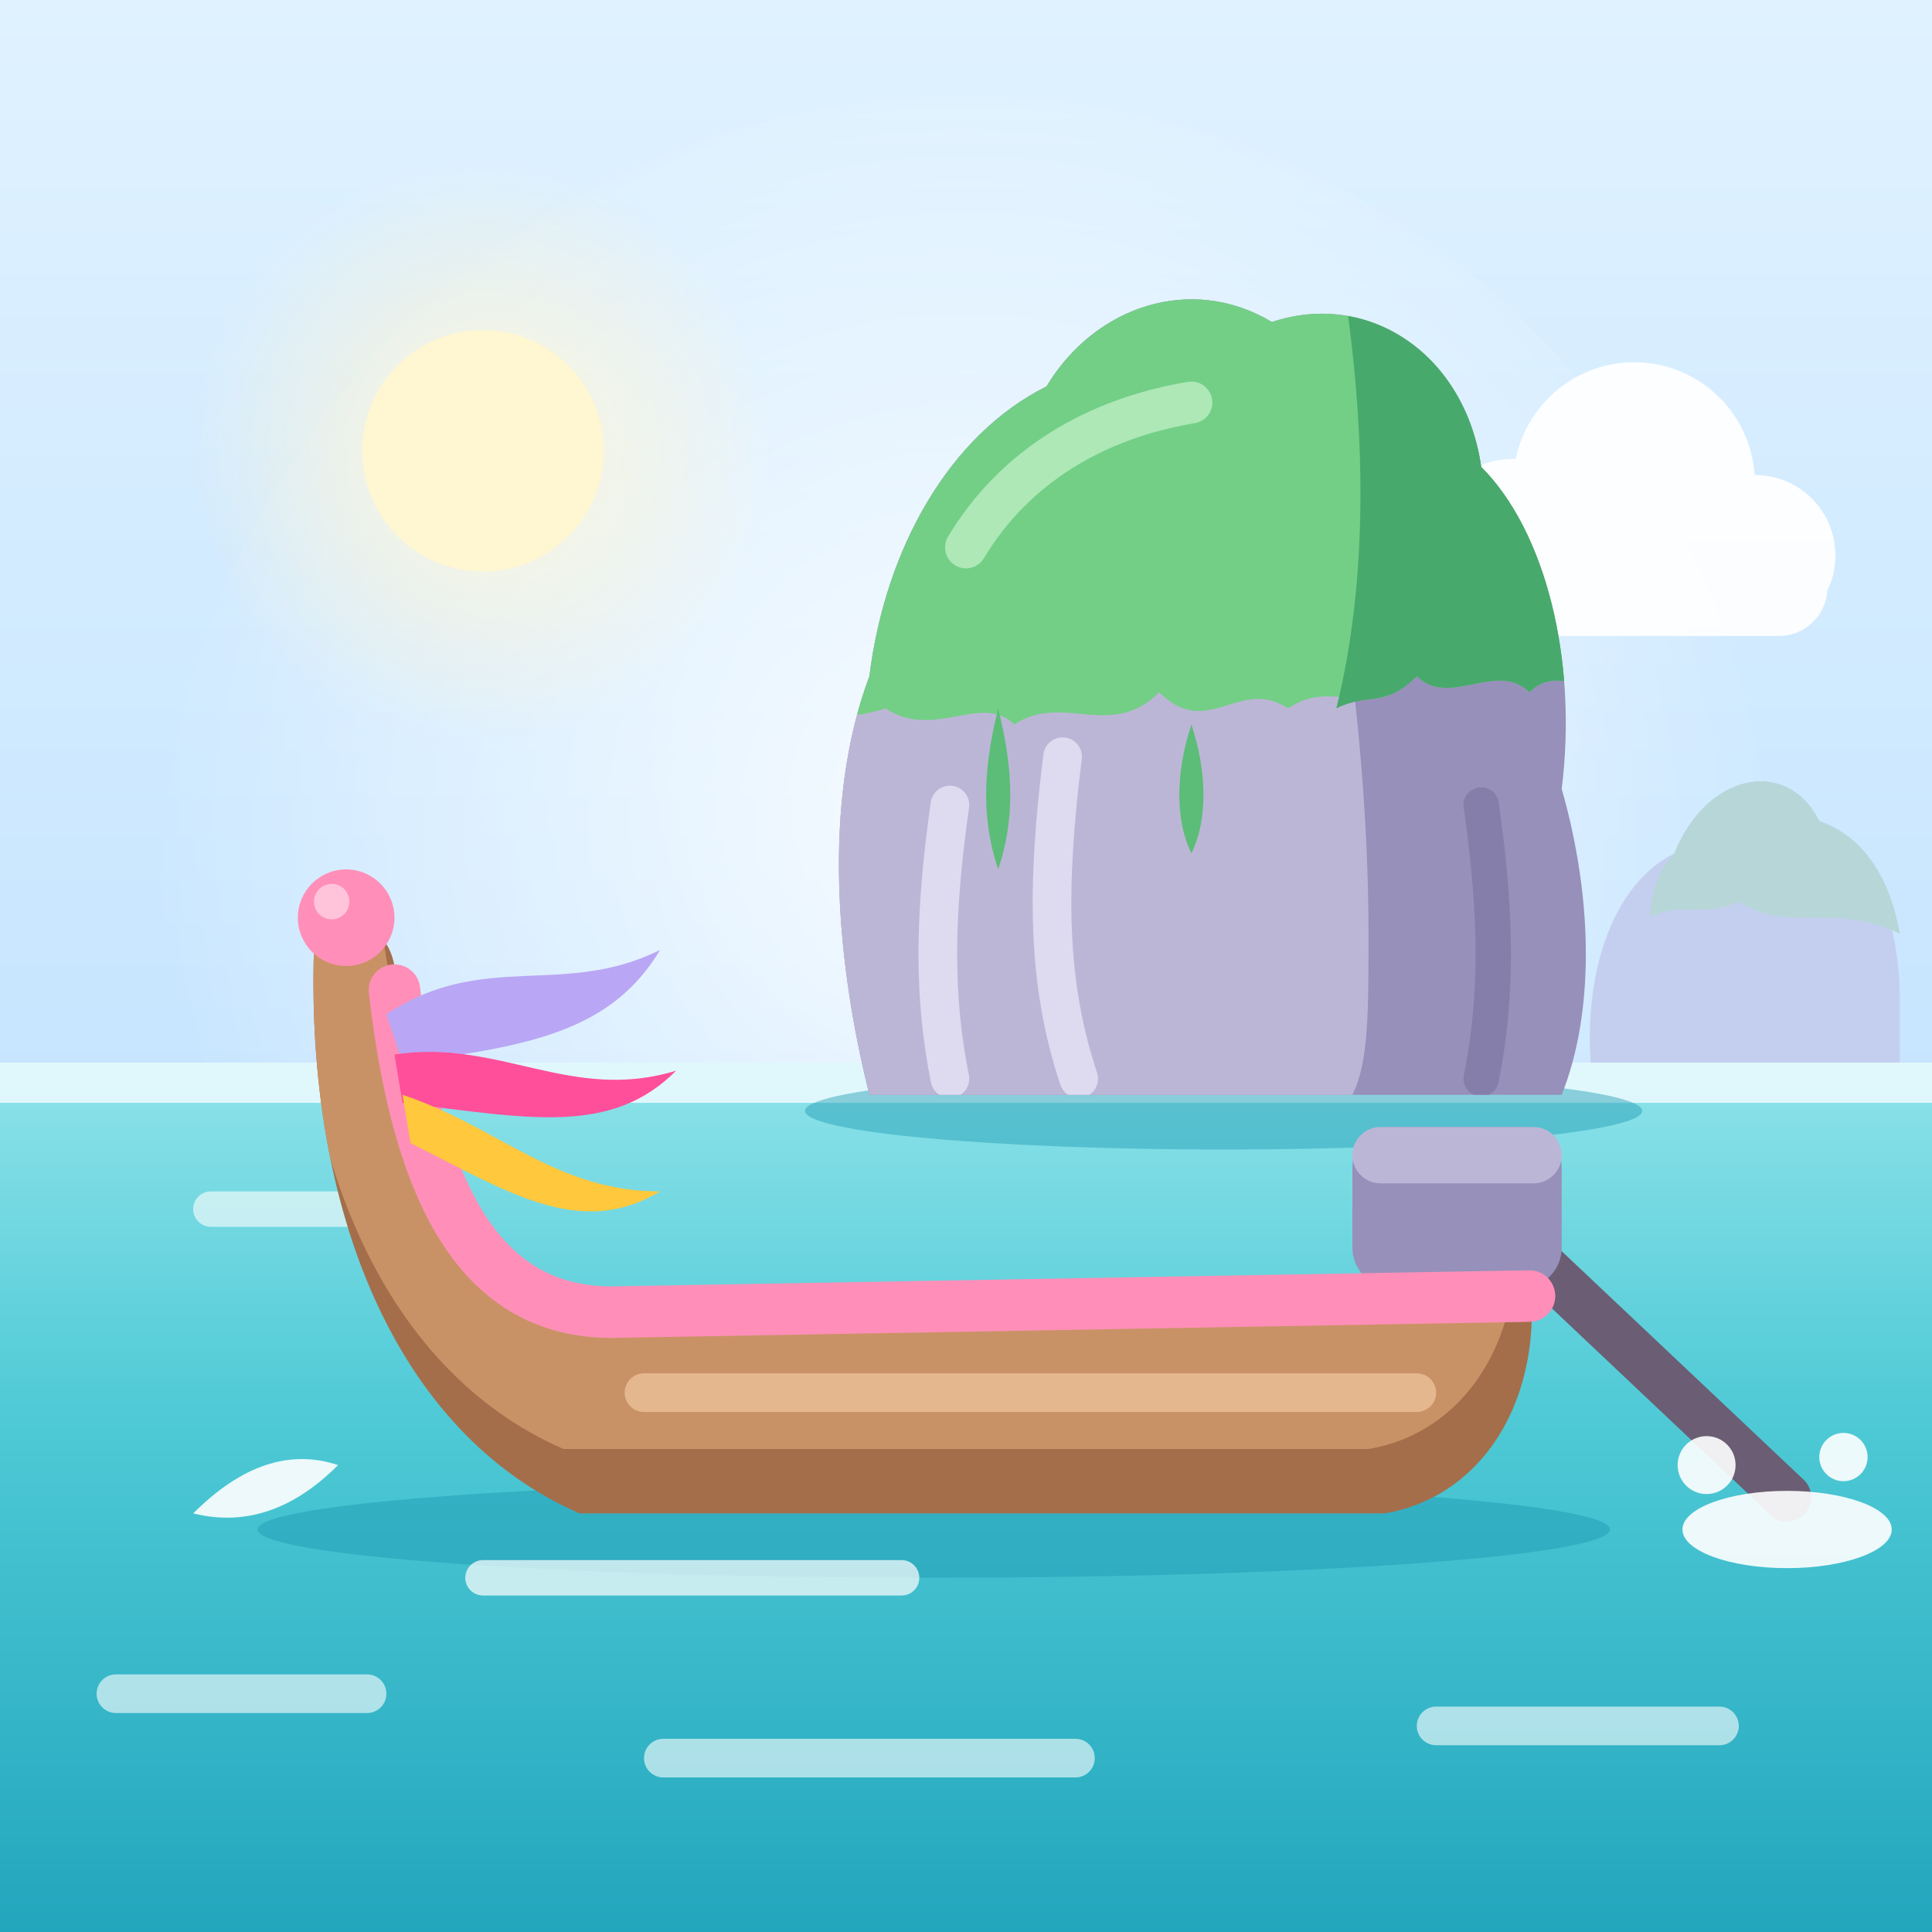
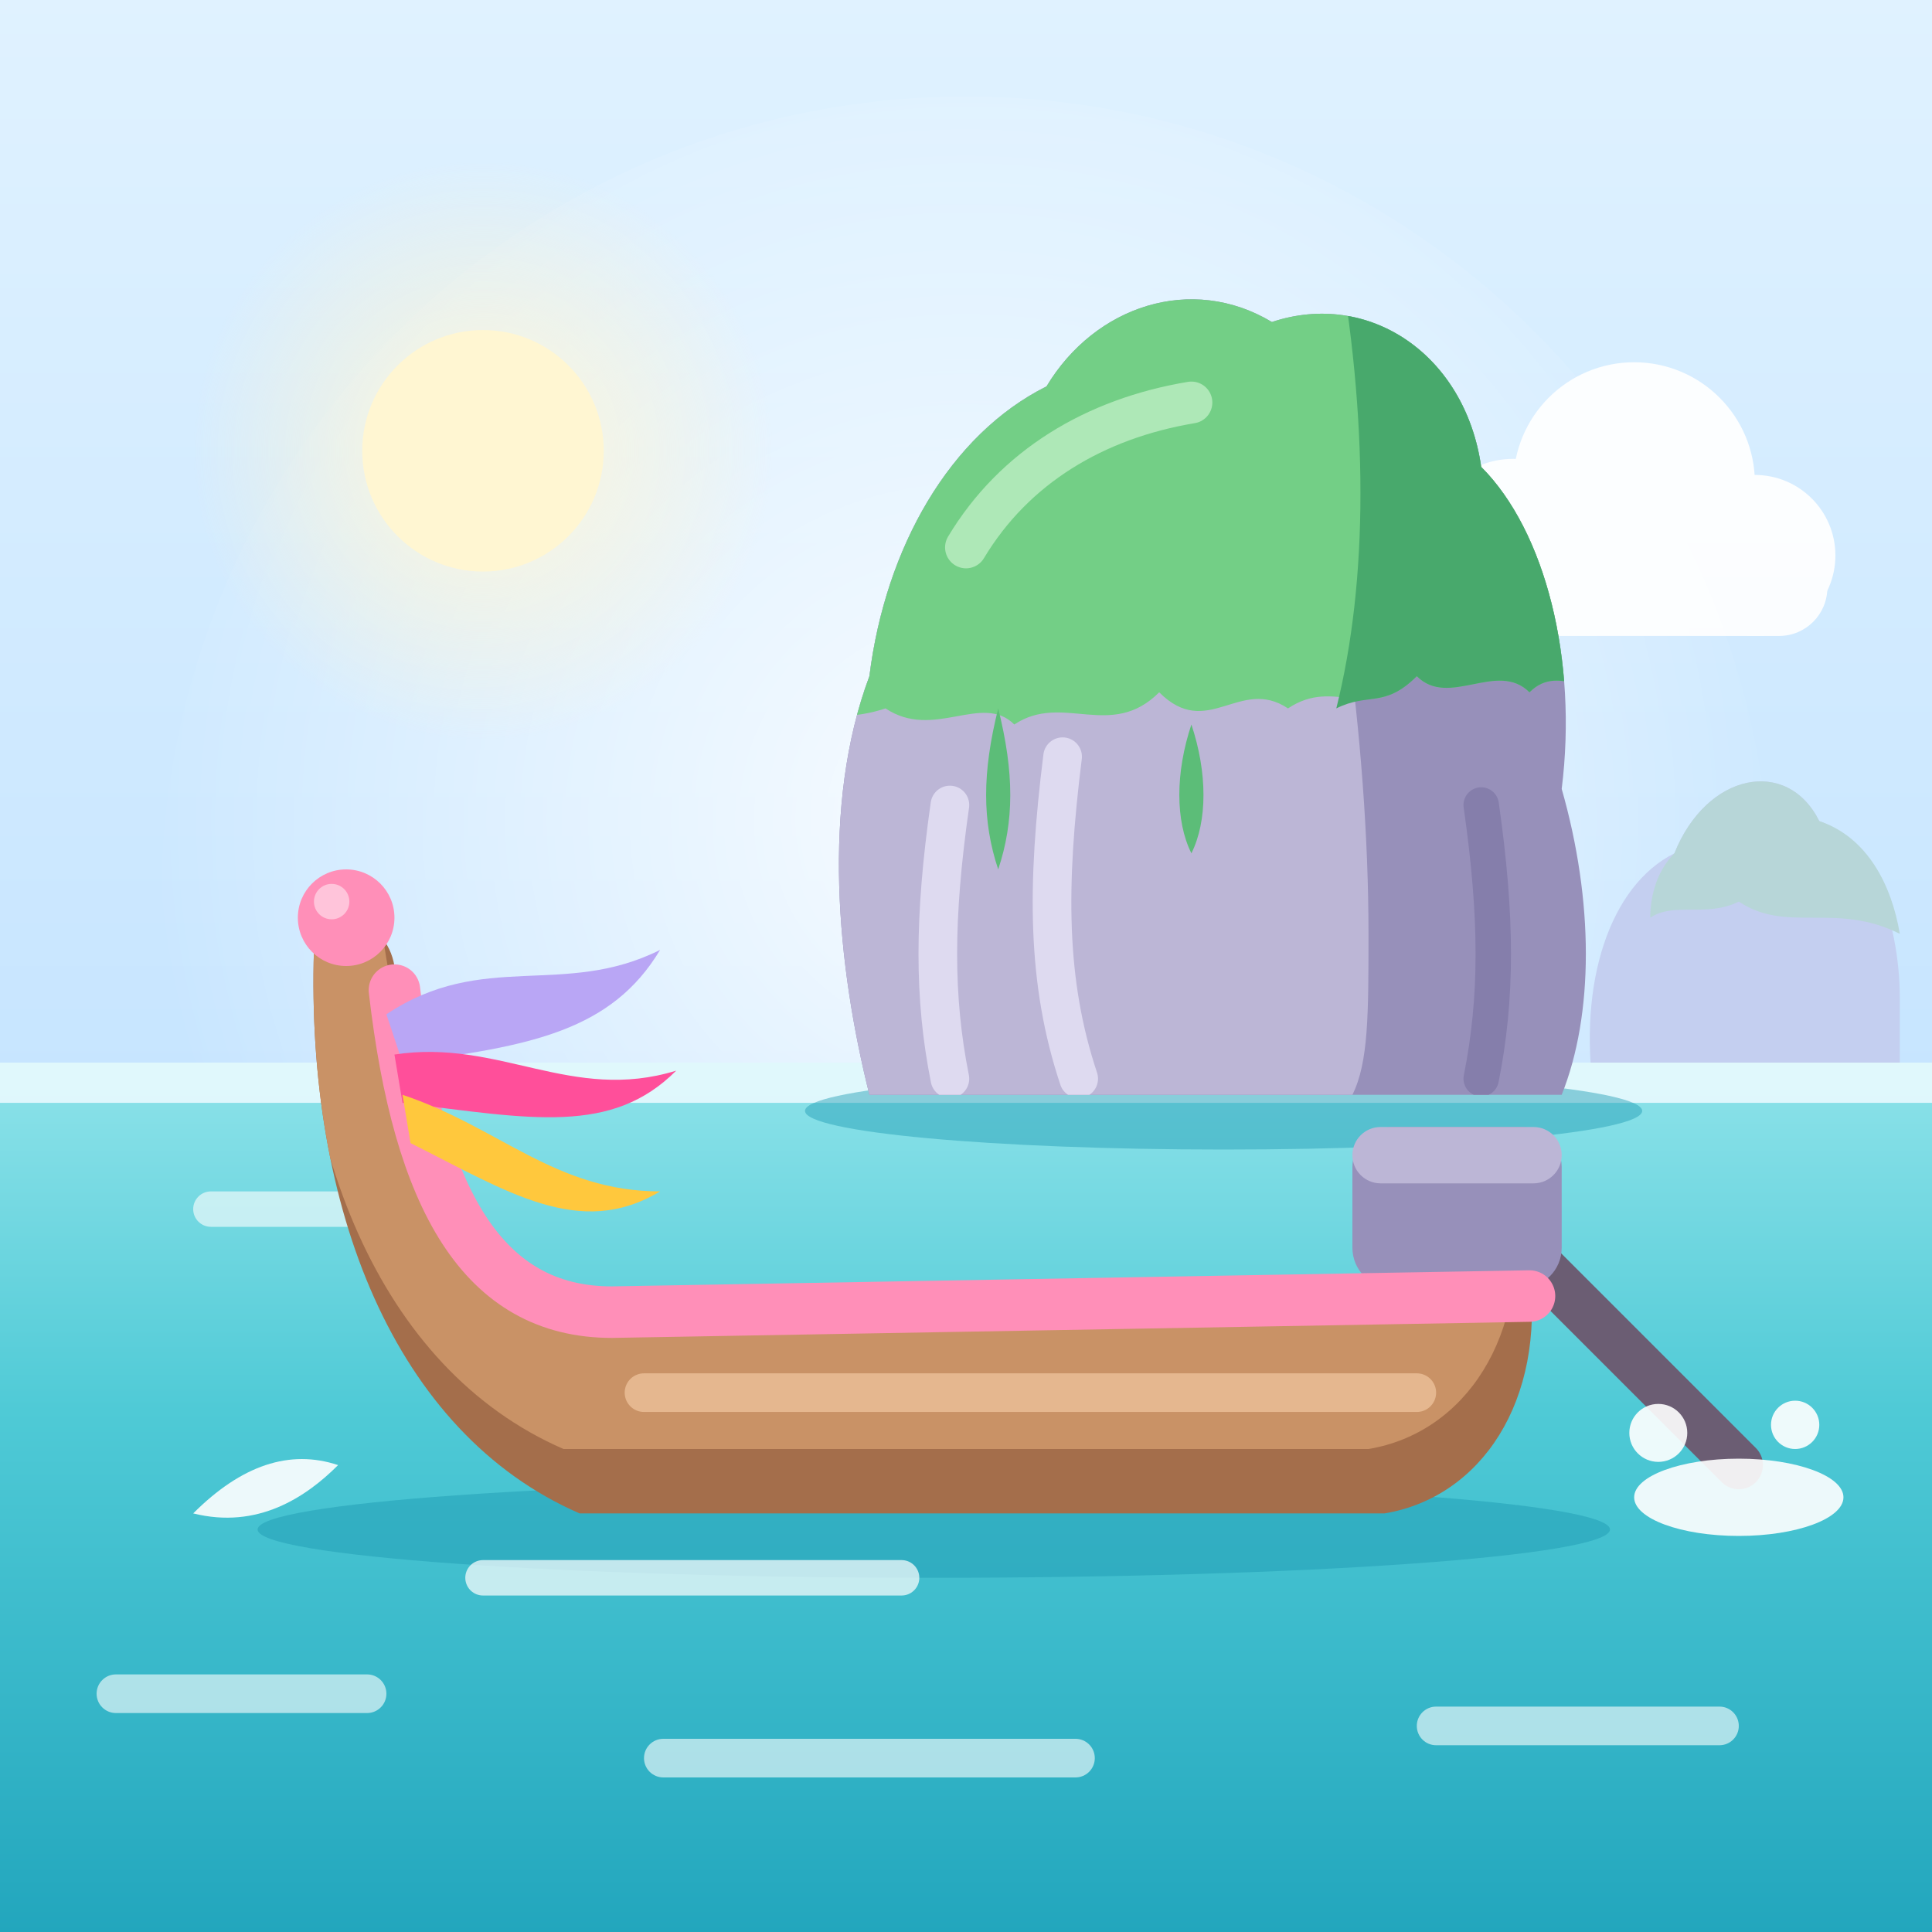
<svg xmlns="http://www.w3.org/2000/svg" viewBox="0 0 120 120">
  <defs>
    <linearGradient id="bg" x1="0" y1="0" x2="0" y2="1">
      <stop offset="0" stop-color="#e0f2ff" />
      <stop offset="1" stop-color="#b3dbff" />
    </linearGradient>
    <radialGradient id="glow" cx="0.5" cy="0.45" r="0.5">
      <stop offset="0" stop-color="#fff" stop-opacity="0.85" />
      <stop offset="1" stop-color="#fff" stop-opacity="0" />
    </radialGradient>
    <radialGradient id="sun" cx="0.5" cy="0.5" r="0.5">
      <stop offset="0" stop-color="#fff8dc" stop-opacity="0.95" />
      <stop offset="1" stop-color="#fff3d0" stop-opacity="0" />
    </radialGradient>
    <linearGradient id="sea" x1="0" y1="0" x2="0" y2="1">
      <stop offset="0" stop-color="#8fe3ea" />
      <stop offset="0.4" stop-color="#4fcad6" />
      <stop offset="1" stop-color="#22a6bd" />
    </linearGradient>
    <path id="rockP" d="M54 68C52 60 51 50 54 42C55 34 59 27 65 24C68 19 74 17 79 20C85 18 91 22 92 29C96 33 98 41 97 49C99 56 99 63 97 68Z" />
    <clipPath id="rock">
      <use href="#rockP" />
    </clipPath>
    <path id="hullP" d="M95 79L38 80C30 80 26 73 24.5 60C24 57 20.5 56 19.5 59C19 75 24.5 89 36 94H86C92 93 96 87 95 79Z" />
    <clipPath id="hull">
      <use href="#hullP" />
    </clipPath>
  </defs>
  <rect width="120" height="120" fill="url(#bg)" />
  <circle cx="60" cy="56" r="50" fill="url(#glow)" />
  <circle cx="30" cy="28" r="18" fill="url(#sun)" />
  <circle cx="30" cy="28" r="7.5" fill="#fff6d2" />
  <g fill="#fff" opacity="0.92">
    <circle cx="94" cy="34" r="5.5" />
    <circle cx="101.5" cy="30" r="7.5" />
    <circle cx="109" cy="34.5" r="5" />
    <rect x="88.5" y="33.5" width="25" height="6" rx="3" />
  </g>
  <path d="M99 68C98 61 100 55 104 53C106 48 111 47 113 51C116 52 118 57 118 62V68Z" fill="#c4cff0" />
  <path d="M104 53C106 48 111 47 113 51C116 52 117.5 55 118 58C114 56 111 58 108 56C106 57 104 56 102.5 57C102.5 55.5 103 54 104 53Z" fill="#b7d6d8" />
  <rect y="66" width="120" height="54" fill="url(#sea)" />
  <rect y="66" width="120" height="2.5" fill="#effcff" opacity="0.85" />
  <ellipse cx="76" cy="69" rx="26" ry="2.4" fill="#1f9cb3" opacity="0.45" />
  <g clip-path="url(#rock)">
    <rect x="48" y="15" width="54" height="56" fill="#9790ba" />
    <path d="M54 68C52 60 51 50 54 42C55 34 59 27 65 24C70 22 76 21 80 21C83 32 85 46 85 58C85 63 85 66 84 68Z" fill="#bcb6d6" />
    <path d="M59 50C58 57 58 62 59 67M66 47C65 55 65 61 67 67" fill="none" stroke="#dedaf0" stroke-width="2.4" stroke-linecap="round" />
    <path d="M92 50C93 57 93 62 92 67" fill="none" stroke="#857eab" stroke-width="2.2" stroke-linecap="round" />
    <path d="M48 15H102V42C99 44 97 41 95 43C93 41 90 44 88 42C85 45 83 42 80 44C77 42 75 46 72 43C69 46 66 43 63 45C61 43 58 46 55 44C52 45 50 44 48 45Z" fill="#73cf86" />
    <path d="M83 15H102V42C99 44 97 41 95 43C93 41 90 44 88 42C86 44 85 43 83 44C85 36 85 26 83 15Z" fill="#48a96c" />
    <path d="M62 44c1 4 1 7 0 10c-1-3-1-6 0-10zM74 45c1 3 1 6 0 8c-1-2-1-5 0-8z" fill="#5cbd78" />
    <path d="M60 34C63 29 68 26 74 25" fill="none" stroke="#aee8b7" stroke-width="2.6" stroke-linecap="round" />
  </g>
  <g fill="#fff" opacity="0.6">
    <rect x="6" y="104" width="18" height="2.4" rx="1.2" />
    <rect x="40" y="108" width="28" height="2.4" rx="1.2" />
    <rect x="88" y="106" width="20" height="2.4" rx="1.2" />
    <rect x="12" y="74" width="14" height="2.2" rx="1.1" />
  </g>
  <ellipse cx="58" cy="95" rx="42" ry="3" fill="#1f9cb3" opacity="0.5" />
-   <path d="M93 76L111 93" stroke="#6b5d73" stroke-width="3" stroke-linecap="round" />
+   <path d="M93 76L108 91" stroke="#6b5d73" stroke-width="3" stroke-linecap="round" />
  <g fill="#fff" opacity="0.9">
-     <ellipse cx="111" cy="95" rx="6.5" ry="2.4" />
-     <circle cx="106" cy="91" r="1.8" />
-     <circle cx="114.5" cy="90.5" r="1.5" />
+     <ellipse cx="108" cy="93" rx="6.5" ry="2.4" />
+     <circle cx="103" cy="89" r="1.8" />
+     <circle cx="111.5" cy="88.5" r="1.5" />
  </g>
  <rect x="84" y="70" width="13" height="10" rx="2.5" fill="#9790ba" />
  <rect x="84" y="70" width="13" height="3.5" rx="1.75" fill="#bcb6d6" />
  <g clip-path="url(#hull)">
    <rect x="18" y="54" width="80" height="42" fill="#a46e4b" />
    <use href="#hullP" fill="#c99266" transform="translate(-1 -4)" />
    <path d="M40 86.5H88" stroke="#e5b78f" stroke-width="2.4" stroke-linecap="round" />
  </g>
  <path d="M95 80.5L38 81.5C30 81.5 26 74.5 24.5 61.5" fill="none" stroke="#ff8fb8" stroke-width="3.2" stroke-linecap="round" />
  <path d="M24 63C30 59 35 62 41 59C38 64 33 65 25 66Z" fill="#b9a6f5" />
  <path d="M24.5 65.5C31 64.5 35.5 68.5 42 66.5C38 70.5 33 69.5 25 68.5Z" fill="#ff4f9a" />
  <path d="M25 68C31 70 34.5 74 41 74C36 77 31.5 74 25.5 71Z" fill="#ffc83d" />
  <circle cx="21.5" cy="57" r="3" fill="#ff8fb8" />
  <circle cx="20.6" cy="56" r="1.1" fill="#ffc4da" />
  <path d="M12 94C15 91 18 90 21 91C19 93 16 95 12 94Z" fill="#fff" opacity="0.9" />
  <path d="M30 98H56" stroke="#fff" stroke-width="2.2" stroke-linecap="round" opacity="0.7" />
</svg>
